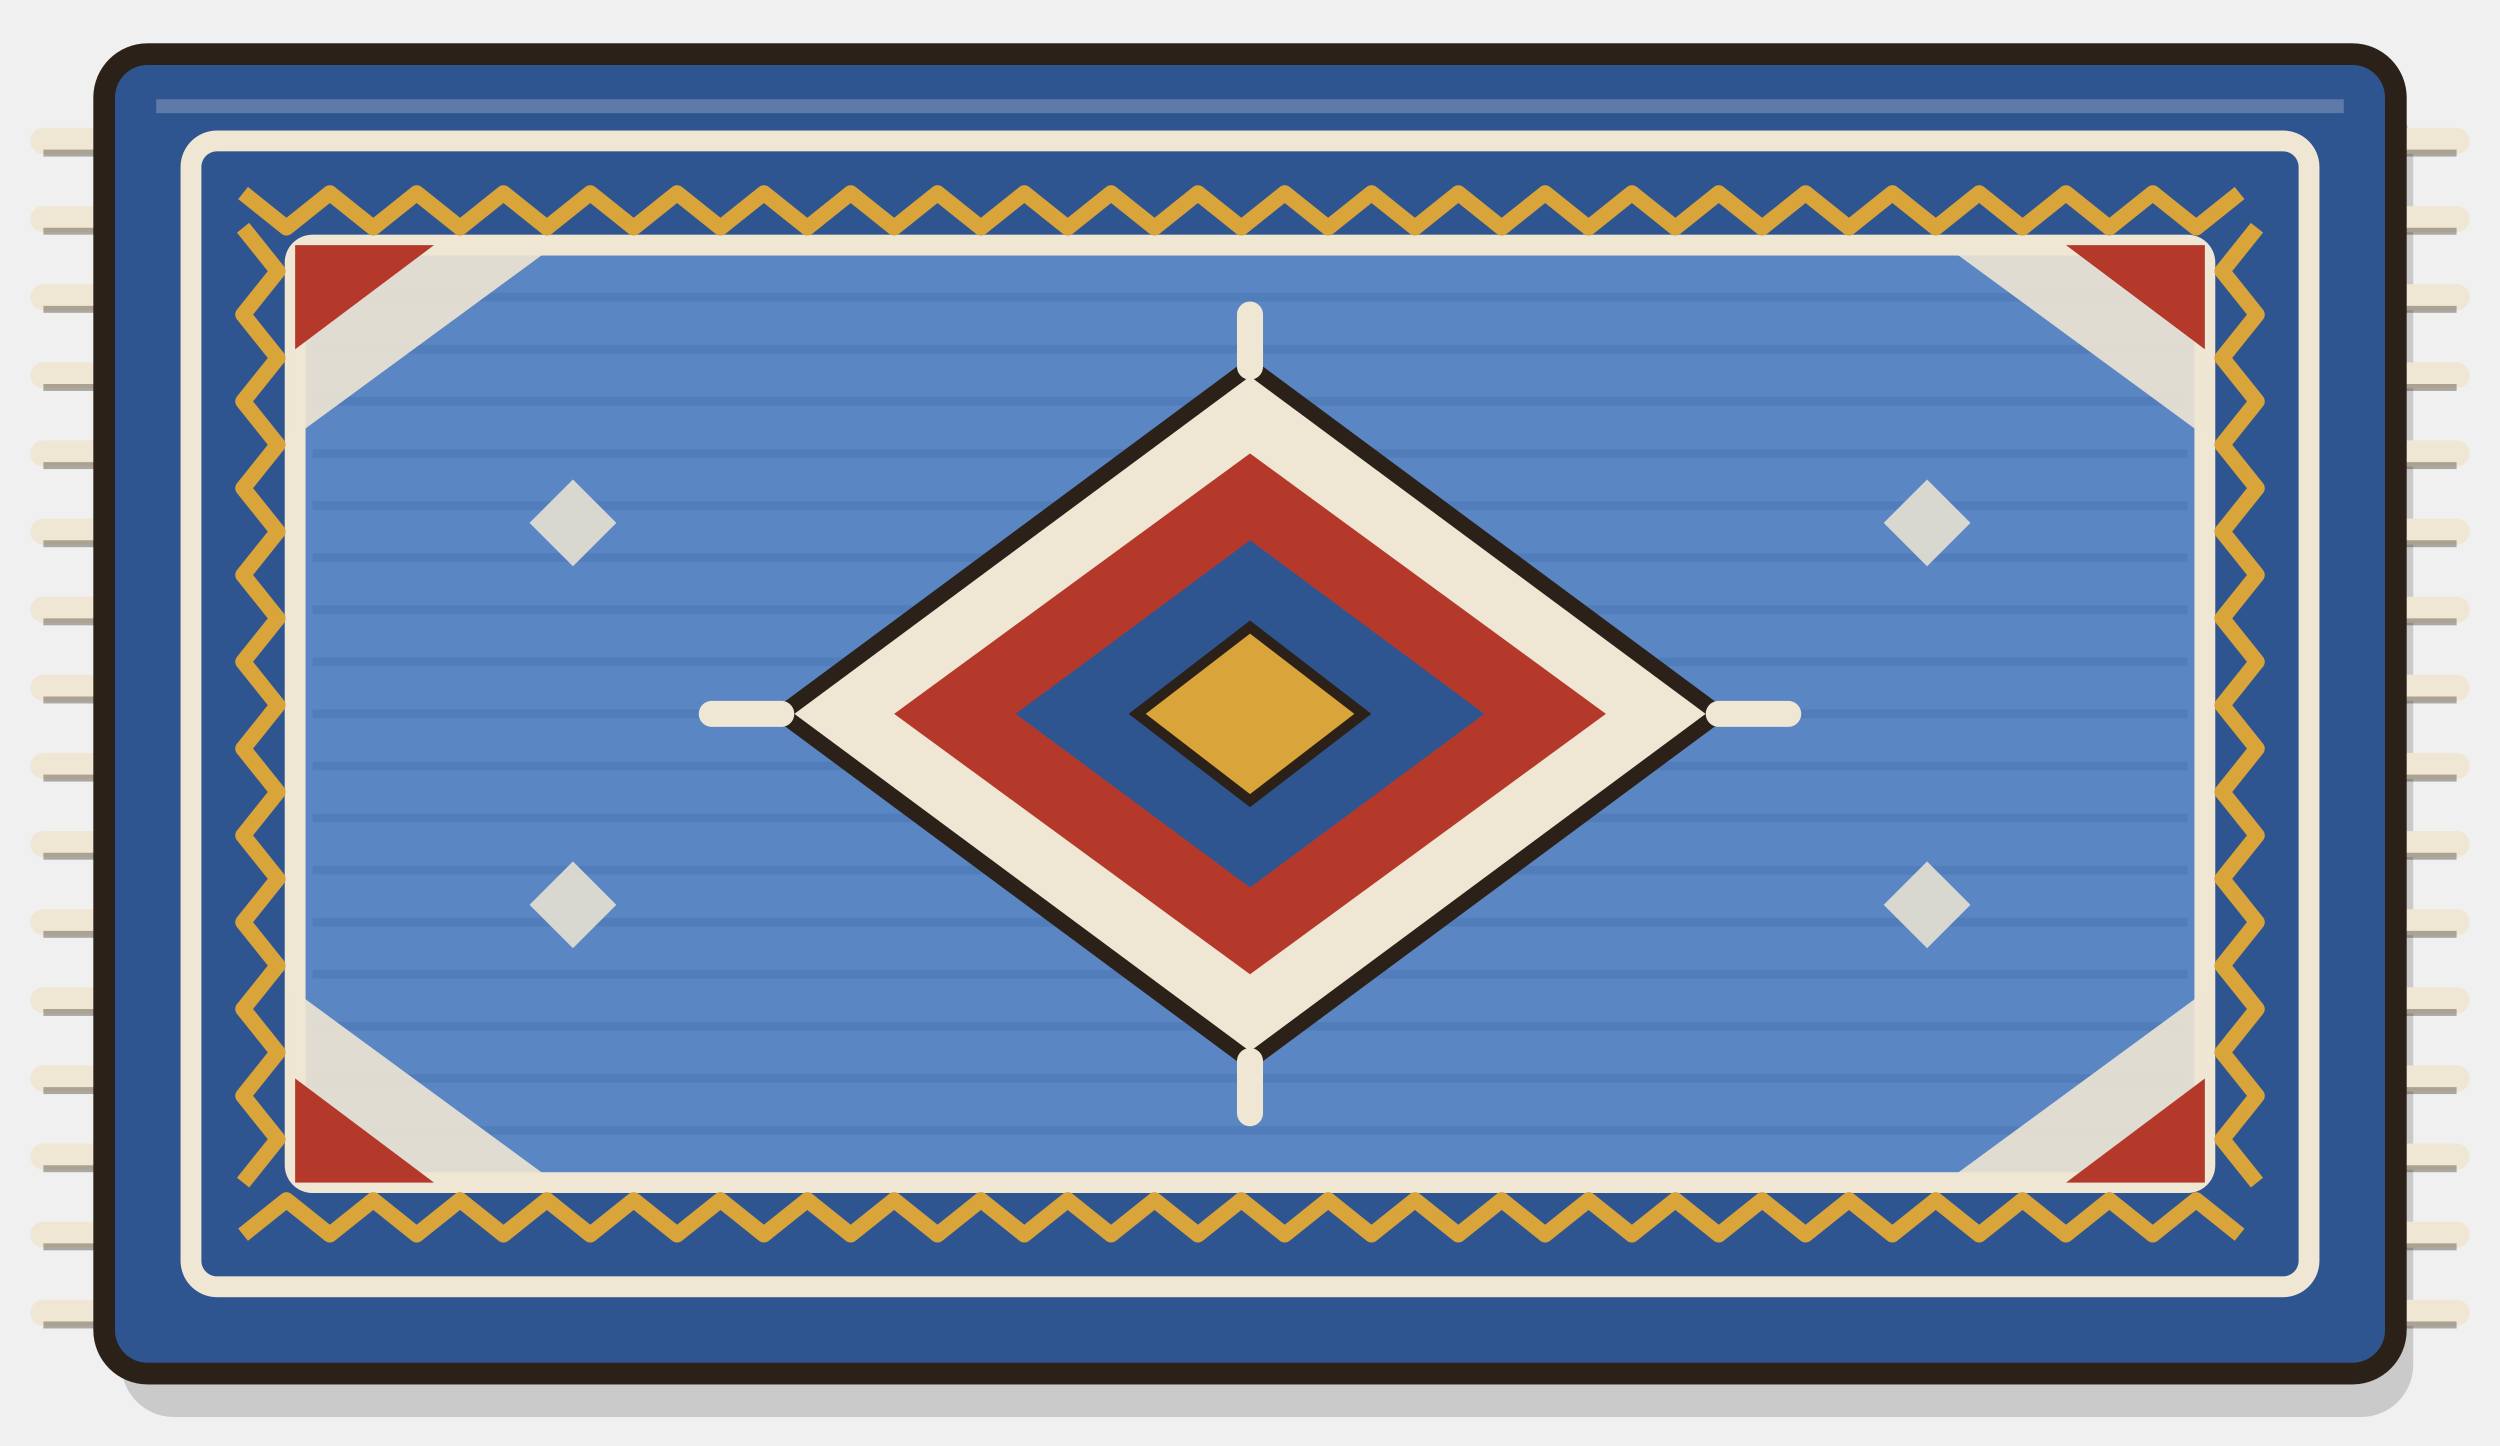
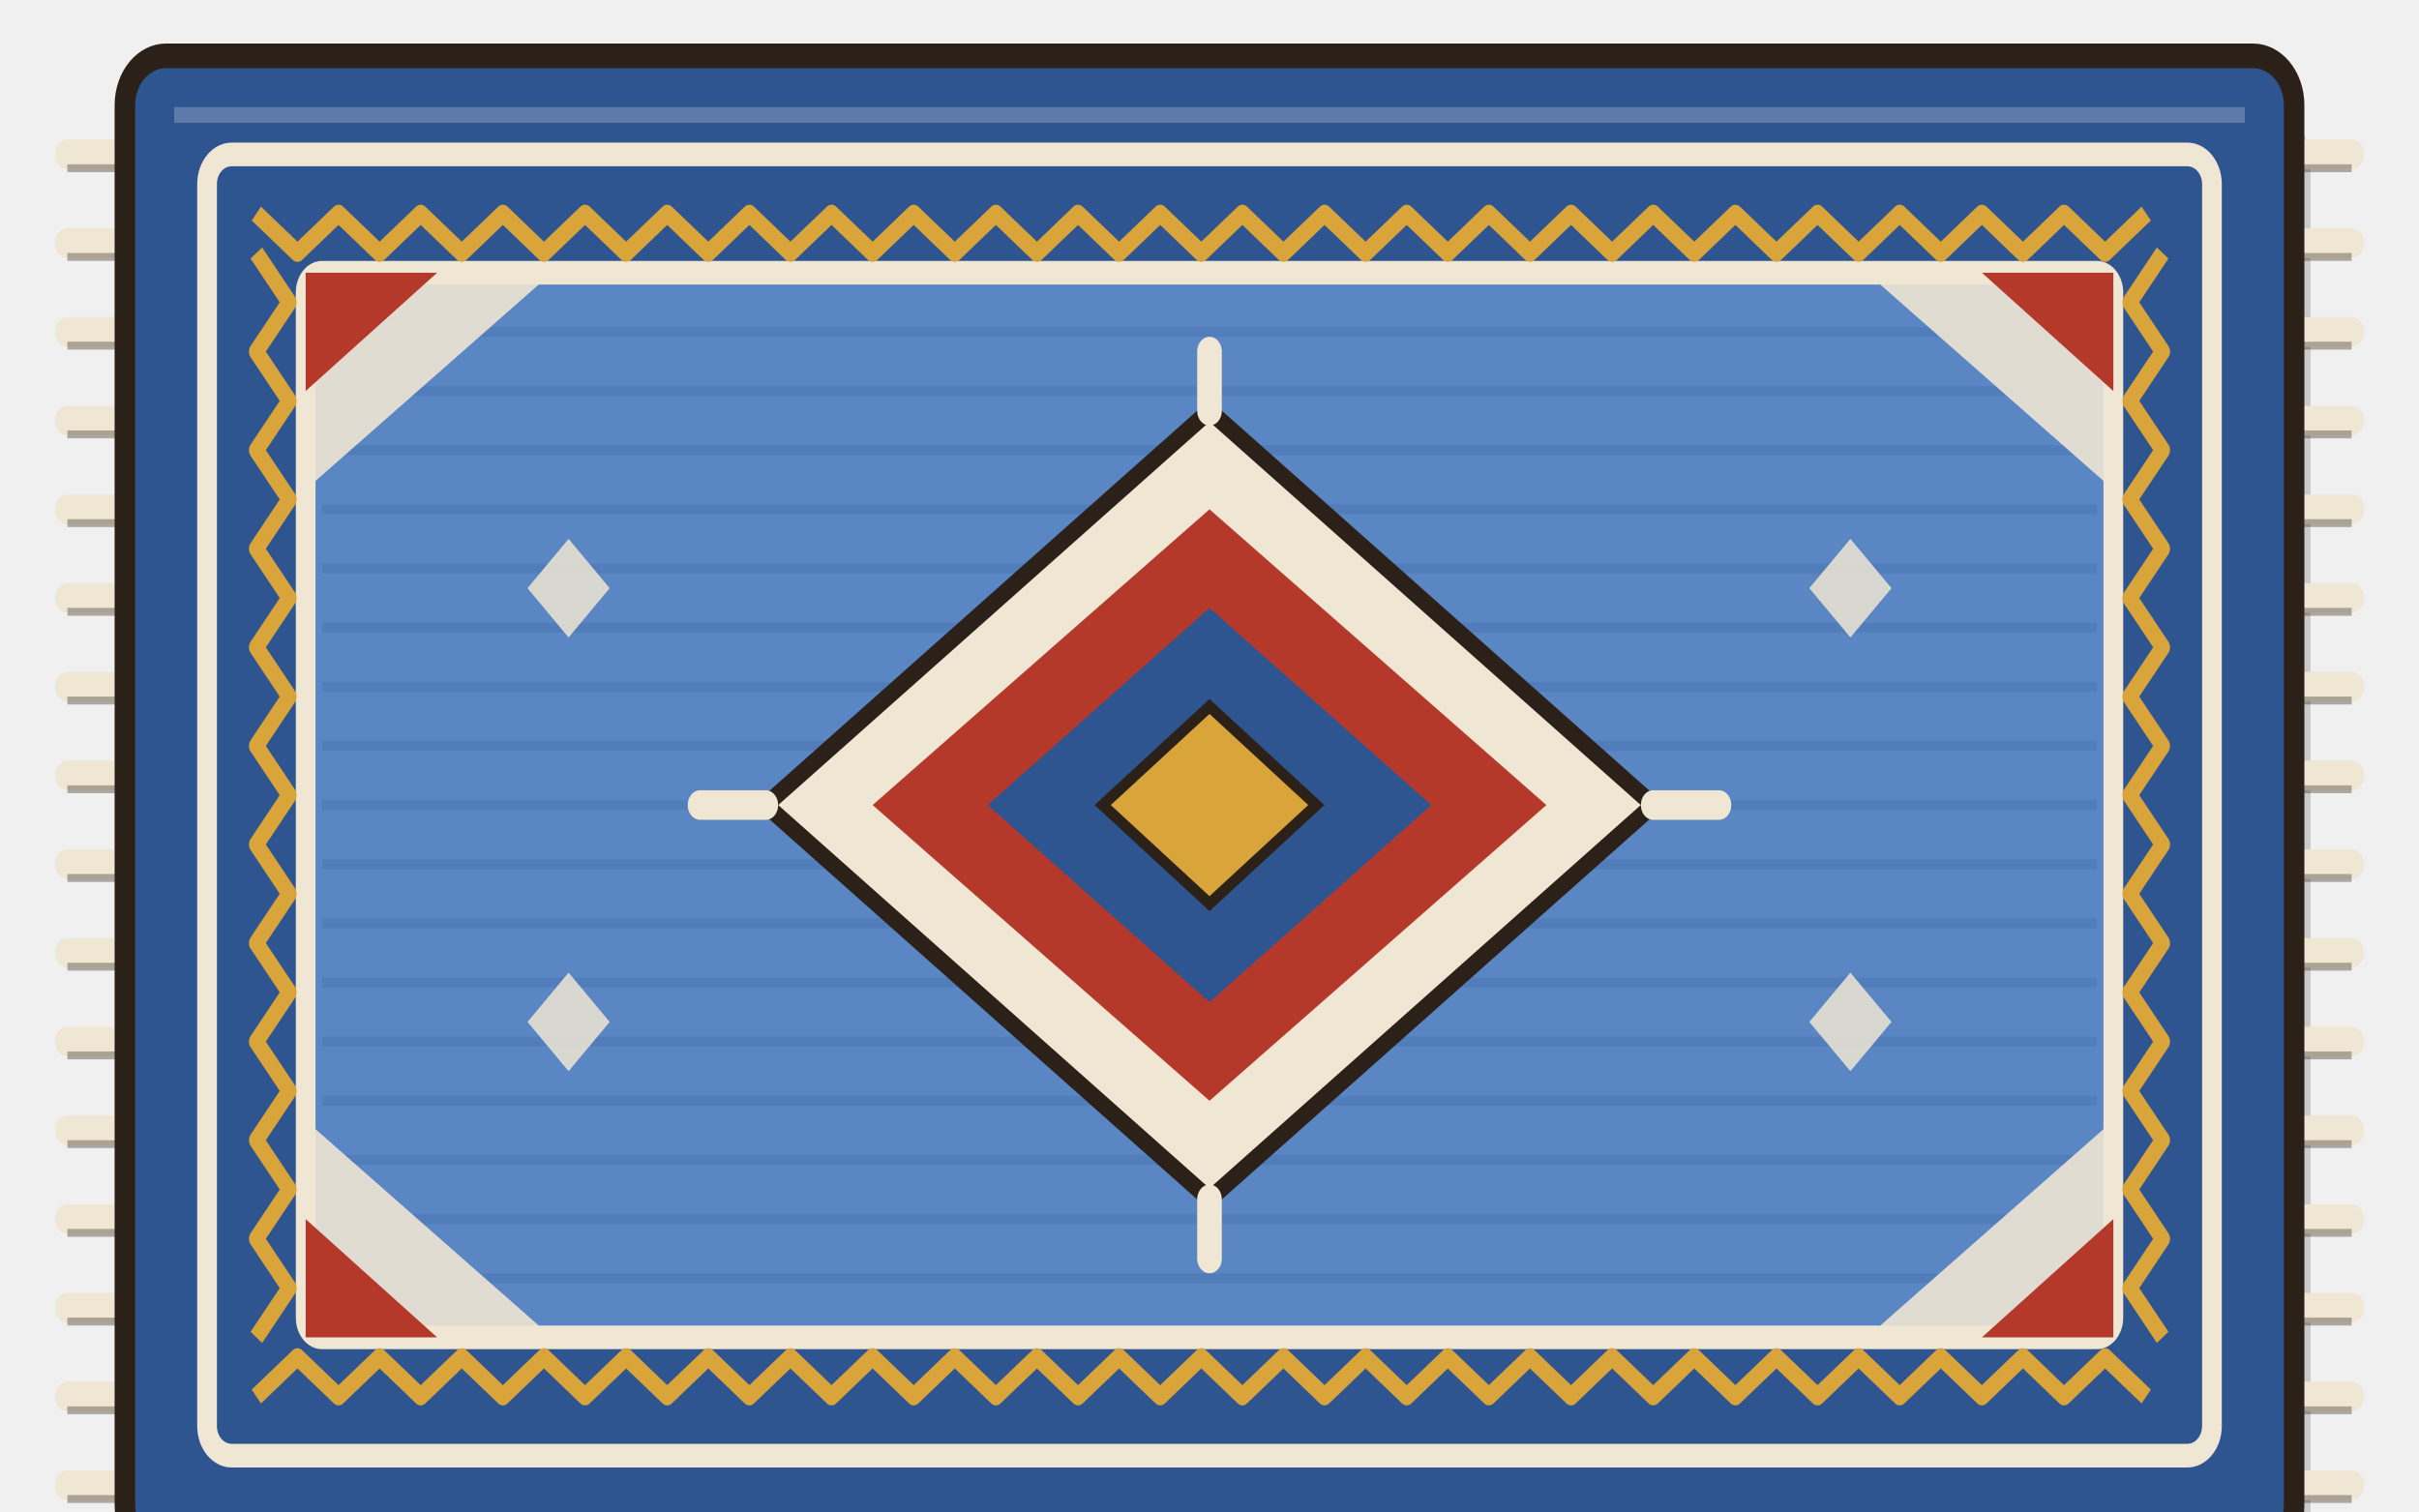
- <svg xmlns="http://www.w3.org/2000/svg" width="173" height="100" viewBox="6 20 288 166">
-   <rect x="20" y="31" width="264" height="152" rx="6" fill="#000" opacity=".16" />
-   <path d="M18,36 h-7 M18,45 h-7 M18,54 h-7 M18,63 h-7 M18,72 h-7 M18,81 h-7 M18,90 h-7 M18,99 h-7 M18,108 h-7 M18,117 h-7 M18,126 h-7 M18,135 h-7 M18,144 h-7 M18,153 h-7 M18,162 h-7 M18,171 h-7 M282,36 h7 M282,45 h7 M282,54 h7 M282,63 h7 M282,72 h7 M282,81 h7 M282,90 h7 M282,99 h7 M282,108 h7 M282,117 h7 M282,126 h7 M282,135 h7 M282,144 h7 M282,153 h7 M282,162 h7 M282,171 h7 " stroke="#efe6d4" stroke-width="3" stroke-linecap="round" />
-   <path d="M18,36 h-7 M18,45 h-7 M18,54 h-7 M18,63 h-7 M18,72 h-7 M18,81 h-7 M18,90 h-7 M18,99 h-7 M18,108 h-7 M18,117 h-7 M18,126 h-7 M18,135 h-7 M18,144 h-7 M18,153 h-7 M18,162 h-7 M18,171 h-7 M282,36 h7 M282,45 h7 M282,54 h7 M282,63 h7 M282,72 h7 M282,81 h7 M282,90 h7 M282,99 h7 M282,108 h7 M282,117 h7 M282,126 h7 M282,135 h7 M282,144 h7 M282,153 h7 M282,162 h7 M282,171 h7 " stroke="#2b2118" stroke-width=".8" opacity=".35" transform="translate(0,1.4)" />
-   <rect x="18" y="26" width="264" height="152" rx="5" fill="#2f5590" stroke="#2b2118" stroke-width="2.5" stroke-linejoin="round" stroke-linecap="round" />
-   <rect x="28" y="36" width="244" height="132" rx="3" fill="none" stroke="#efe6d4" stroke-width="2.4" />
-   <rect x="40" y="48" width="220" height="108" rx="2" fill="#5a86c4" stroke="#efe6d4" stroke-width="2.4" />
-   <path d="M34,42 l5,4 l5,-4 l5,4 l5,-4 l5,4 l5,-4 l5,4 l5,-4 l5,4 l5,-4 l5,4 l5,-4 l5,4 l5,-4 l5,4 l5,-4 l5,4 l5,-4 l5,4 l5,-4 l5,4 l5,-4 l5,4 l5,-4 l5,4 l5,-4 l5,4 l5,-4 l5,4 l5,-4 l5,4 l5,-4 l5,4 l5,-4 l5,4 l5,-4 l5,4 l5,-4 l5,4 l5,-4 l5,4 l5,-4 l5,4 l5,-4 l5,4 l5,-4 " fill="none" stroke="#d9a53a" stroke-width="1.8" stroke-linejoin="round" />
-   <path d="M34,162 l5,-4 l5,4 l5,-4 l5,4 l5,-4 l5,4 l5,-4 l5,4 l5,-4 l5,4 l5,-4 l5,4 l5,-4 l5,4 l5,-4 l5,4 l5,-4 l5,4 l5,-4 l5,4 l5,-4 l5,4 l5,-4 l5,4 l5,-4 l5,4 l5,-4 l5,4 l5,-4 l5,4 l5,-4 l5,4 l5,-4 l5,4 l5,-4 l5,4 l5,-4 l5,4 l5,-4 l5,4 l5,-4 l5,4 l5,-4 l5,4 l5,-4 l5,4 " fill="none" stroke="#d9a53a" stroke-width="1.8" stroke-linejoin="round" />
-   <path d="M34,46 l4,5 l-4,5 l4,5 l-4,5 l4,5 l-4,5 l4,5 l-4,5 l4,5 l-4,5 l4,5 l-4,5 l4,5 l-4,5 l4,5 l-4,5 l4,5 l-4,5 l4,5 l-4,5 l4,5 l-4,5 " fill="none" stroke="#d9a53a" stroke-width="1.8" stroke-linejoin="round" />
-   <path d="M266,46 l-4,5 l4,5 l-4,5 l4,5 l-4,5 l4,5 l-4,5 l4,5 l-4,5 l4,5 l-4,5 l4,5 l-4,5 l4,5 l-4,5 l4,5 l-4,5 l4,5 l-4,5 l4,5 l-4,5 l4,5 " fill="none" stroke="#d9a53a" stroke-width="1.8" stroke-linejoin="round" />
-   <path d="M42,54 h216 M42,60 h216 M42,66 h216 M42,72 h216 M42,78 h216 M42,84 h216 M42,90 h216 M42,96 h216 M42,102 h216 M42,108 h216 M42,114 h216 M42,120 h216 M42,126 h216 M42,132 h216 M42,138 h216 M42,144 h216 M42,150 h216 " stroke="#2f5590" stroke-width="1" opacity=".18" />
-   <path d="M150,62 L204,102 L150,142 L96,102 Z" fill="#efe6d4" stroke="#2b2118" stroke-width="1.8" stroke-linejoin="round" stroke-linecap="round" />
-   <path d="M150,72 L191,102 L150,132 L109,102 Z" fill="#b5392b" />
-   <path d="M150,82 L177,102 L150,122 L123,102 Z" fill="#2f5590" />
-   <path d="M150,92 L163,102 L150,112 L137,102 Z" fill="#d9a53a" stroke="#2b2118" stroke-width="1.2" />
-   <path d="M150,62 v-6 M150,142 v6 M96,102 h-8 M204,102 h8" stroke="#efe6d4" stroke-width="3" stroke-linecap="round" />
-   <path d="M40,48 h30 L40,70 Z" fill="#efe6d4" opacity=".9" />
-   <path d="M40,48 h16 L40,60 Z" fill="#b5392b" />
-   <path d="M260,48 h-30 L260,70 Z" fill="#efe6d4" opacity=".9" />
-   <path d="M260,48 h-16 L260,60 Z" fill="#b5392b" />
-   <path d="M40,156 h30 L40,134 Z" fill="#efe6d4" opacity=".9" />
-   <path d="M40,156 h16 L40,144 Z" fill="#b5392b" />
-   <path d="M260,156 h-30 L260,134 Z" fill="#efe6d4" opacity=".9" />
-   <path d="M260,156 h-16 L260,144 Z" fill="#b5392b" />
-   <path d="M72,75 l5,5 l-5,5 l-5,-5z" fill="#efe6d4" opacity=".85" />
-   <path d="M72,119 l5,5 l-5,5 l-5,-5z" fill="#efe6d4" opacity=".85" />
-   <path d="M228,75 l5,5 l-5,5 l-5,-5z" fill="#efe6d4" opacity=".85" />
-   <path d="M228,119 l5,5 l-5,5 l-5,-5z" fill="#efe6d4" opacity=".85" />
-   <path d="M24,32 h252" stroke="#fff" stroke-width="1.6" opacity=".22" />
+ <svg xmlns="http://www.w3.org/2000/svg" width="160" height="100" viewBox="4 4 292 184">
+   <g transform="translate(150,102) scale(1,1.2) translate(-150,-102)">
+     <rect x="20" y="31" width="264" height="152" rx="6" fill="#000" opacity=".16" />
+     <path d="M18,36 h-7 M18,45 h-7 M18,54 h-7 M18,63 h-7 M18,72 h-7 M18,81 h-7 M18,90 h-7 M18,99 h-7 M18,108 h-7 M18,117 h-7 M18,126 h-7 M18,135 h-7 M18,144 h-7 M18,153 h-7 M18,162 h-7 M18,171 h-7 M282,36 h7 M282,45 h7 M282,54 h7 M282,63 h7 M282,72 h7 M282,81 h7 M282,90 h7 M282,99 h7 M282,108 h7 M282,117 h7 M282,126 h7 M282,135 h7 M282,144 h7 M282,153 h7 M282,162 h7 M282,171 h7 " stroke="#efe6d4" stroke-width="3" stroke-linecap="round" />
+     <path d="M18,36 h-7 M18,45 h-7 M18,54 h-7 M18,63 h-7 M18,72 h-7 M18,81 h-7 M18,90 h-7 M18,99 h-7 M18,108 h-7 M18,117 h-7 M18,126 h-7 M18,135 h-7 M18,144 h-7 M18,153 h-7 M18,162 h-7 M18,171 h-7 M282,36 h7 M282,45 h7 M282,54 h7 M282,63 h7 M282,72 h7 M282,81 h7 M282,90 h7 M282,99 h7 M282,108 h7 M282,117 h7 M282,126 h7 M282,135 h7 M282,144 h7 M282,153 h7 M282,162 h7 M282,171 h7 " stroke="#2b2118" stroke-width=".8" opacity=".35" transform="translate(0,1.4)" />
+     <rect x="18" y="26" width="264" height="152" rx="5" fill="#2f5590" stroke="#2b2118" stroke-width="2.5" stroke-linejoin="round" stroke-linecap="round" />
+     <rect x="28" y="36" width="244" height="132" rx="3" fill="none" stroke="#efe6d4" stroke-width="2.4" />
+     <rect x="40" y="48" width="220" height="108" rx="2" fill="#5a86c4" stroke="#efe6d4" stroke-width="2.4" />
+     <path d="M34,42 l5,4 l5,-4 l5,4 l5,-4 l5,4 l5,-4 l5,4 l5,-4 l5,4 l5,-4 l5,4 l5,-4 l5,4 l5,-4 l5,4 l5,-4 l5,4 l5,-4 l5,4 l5,-4 l5,4 l5,-4 l5,4 l5,-4 l5,4 l5,-4 l5,4 l5,-4 l5,4 l5,-4 l5,4 l5,-4 l5,4 l5,-4 l5,4 l5,-4 l5,4 l5,-4 l5,4 l5,-4 l5,4 l5,-4 l5,4 l5,-4 l5,4 l5,-4 " fill="none" stroke="#d9a53a" stroke-width="1.8" stroke-linejoin="round" />
+     <path d="M34,162 l5,-4 l5,4 l5,-4 l5,4 l5,-4 l5,4 l5,-4 l5,4 l5,-4 l5,4 l5,-4 l5,4 l5,-4 l5,4 l5,-4 l5,4 l5,-4 l5,4 l5,-4 l5,4 l5,-4 l5,4 l5,-4 l5,4 l5,-4 l5,4 l5,-4 l5,4 l5,-4 l5,4 l5,-4 l5,4 l5,-4 l5,4 l5,-4 l5,4 l5,-4 l5,4 l5,-4 l5,4 l5,-4 l5,4 l5,-4 l5,4 l5,-4 l5,4 " fill="none" stroke="#d9a53a" stroke-width="1.8" stroke-linejoin="round" />
+     <path d="M34,46 l4,5 l-4,5 l4,5 l-4,5 l4,5 l-4,5 l4,5 l-4,5 l4,5 l-4,5 l4,5 l-4,5 l4,5 l-4,5 l4,5 l-4,5 l4,5 l-4,5 l4,5 l-4,5 l4,5 l-4,5 " fill="none" stroke="#d9a53a" stroke-width="1.8" stroke-linejoin="round" />
+     <path d="M266,46 l-4,5 l4,5 l-4,5 l4,5 l-4,5 l4,5 l-4,5 l4,5 l-4,5 l4,5 l-4,5 l4,5 l-4,5 l4,5 l-4,5 l4,5 l-4,5 l4,5 l-4,5 l4,5 l-4,5 l4,5 " fill="none" stroke="#d9a53a" stroke-width="1.8" stroke-linejoin="round" />
+     <path d="M42,54 h216 M42,60 h216 M42,66 h216 M42,72 h216 M42,78 h216 M42,84 h216 M42,90 h216 M42,96 h216 M42,102 h216 M42,108 h216 M42,114 h216 M42,120 h216 M42,126 h216 M42,132 h216 M42,138 h216 M42,144 h216 M42,150 h216 " stroke="#2f5590" stroke-width="1" opacity=".18" />
+     <path d="M150,62 L204,102 L150,142 L96,102 Z" fill="#efe6d4" stroke="#2b2118" stroke-width="1.8" stroke-linejoin="round" stroke-linecap="round" />
+     <path d="M150,72 L191,102 L150,132 L109,102 Z" fill="#b5392b" />
+     <path d="M150,82 L177,102 L150,122 L123,102 Z" fill="#2f5590" />
+     <path d="M150,92 L163,102 L150,112 L137,102 Z" fill="#d9a53a" stroke="#2b2118" stroke-width="1.2" />
+     <path d="M150,62 v-6 M150,142 v6 M96,102 h-8 M204,102 h8" stroke="#efe6d4" stroke-width="3" stroke-linecap="round" />
+     <path d="M40,48 h30 L40,70 Z" fill="#efe6d4" opacity=".9" />
+     <path d="M40,48 h16 L40,60 Z" fill="#b5392b" />
+     <path d="M260,48 h-30 L260,70 Z" fill="#efe6d4" opacity=".9" />
+     <path d="M260,48 h-16 L260,60 Z" fill="#b5392b" />
+     <path d="M40,156 h30 L40,134 Z" fill="#efe6d4" opacity=".9" />
+     <path d="M40,156 h16 L40,144 Z" fill="#b5392b" />
+     <path d="M260,156 h-30 L260,134 Z" fill="#efe6d4" opacity=".9" />
+     <path d="M260,156 h-16 L260,144 Z" fill="#b5392b" />
+     <path d="M72,75 l5,5 l-5,5 l-5,-5z" fill="#efe6d4" opacity=".85" />
+     <path d="M72,119 l5,5 l-5,5 l-5,-5z" fill="#efe6d4" opacity=".85" />
+     <path d="M228,75 l5,5 l-5,5 l-5,-5z" fill="#efe6d4" opacity=".85" />
+     <path d="M228,119 l5,5 l-5,5 l-5,-5z" fill="#efe6d4" opacity=".85" />
+     <path d="M24,32 h252" stroke="#fff" stroke-width="1.6" opacity=".22" />
+   </g>
</svg>
